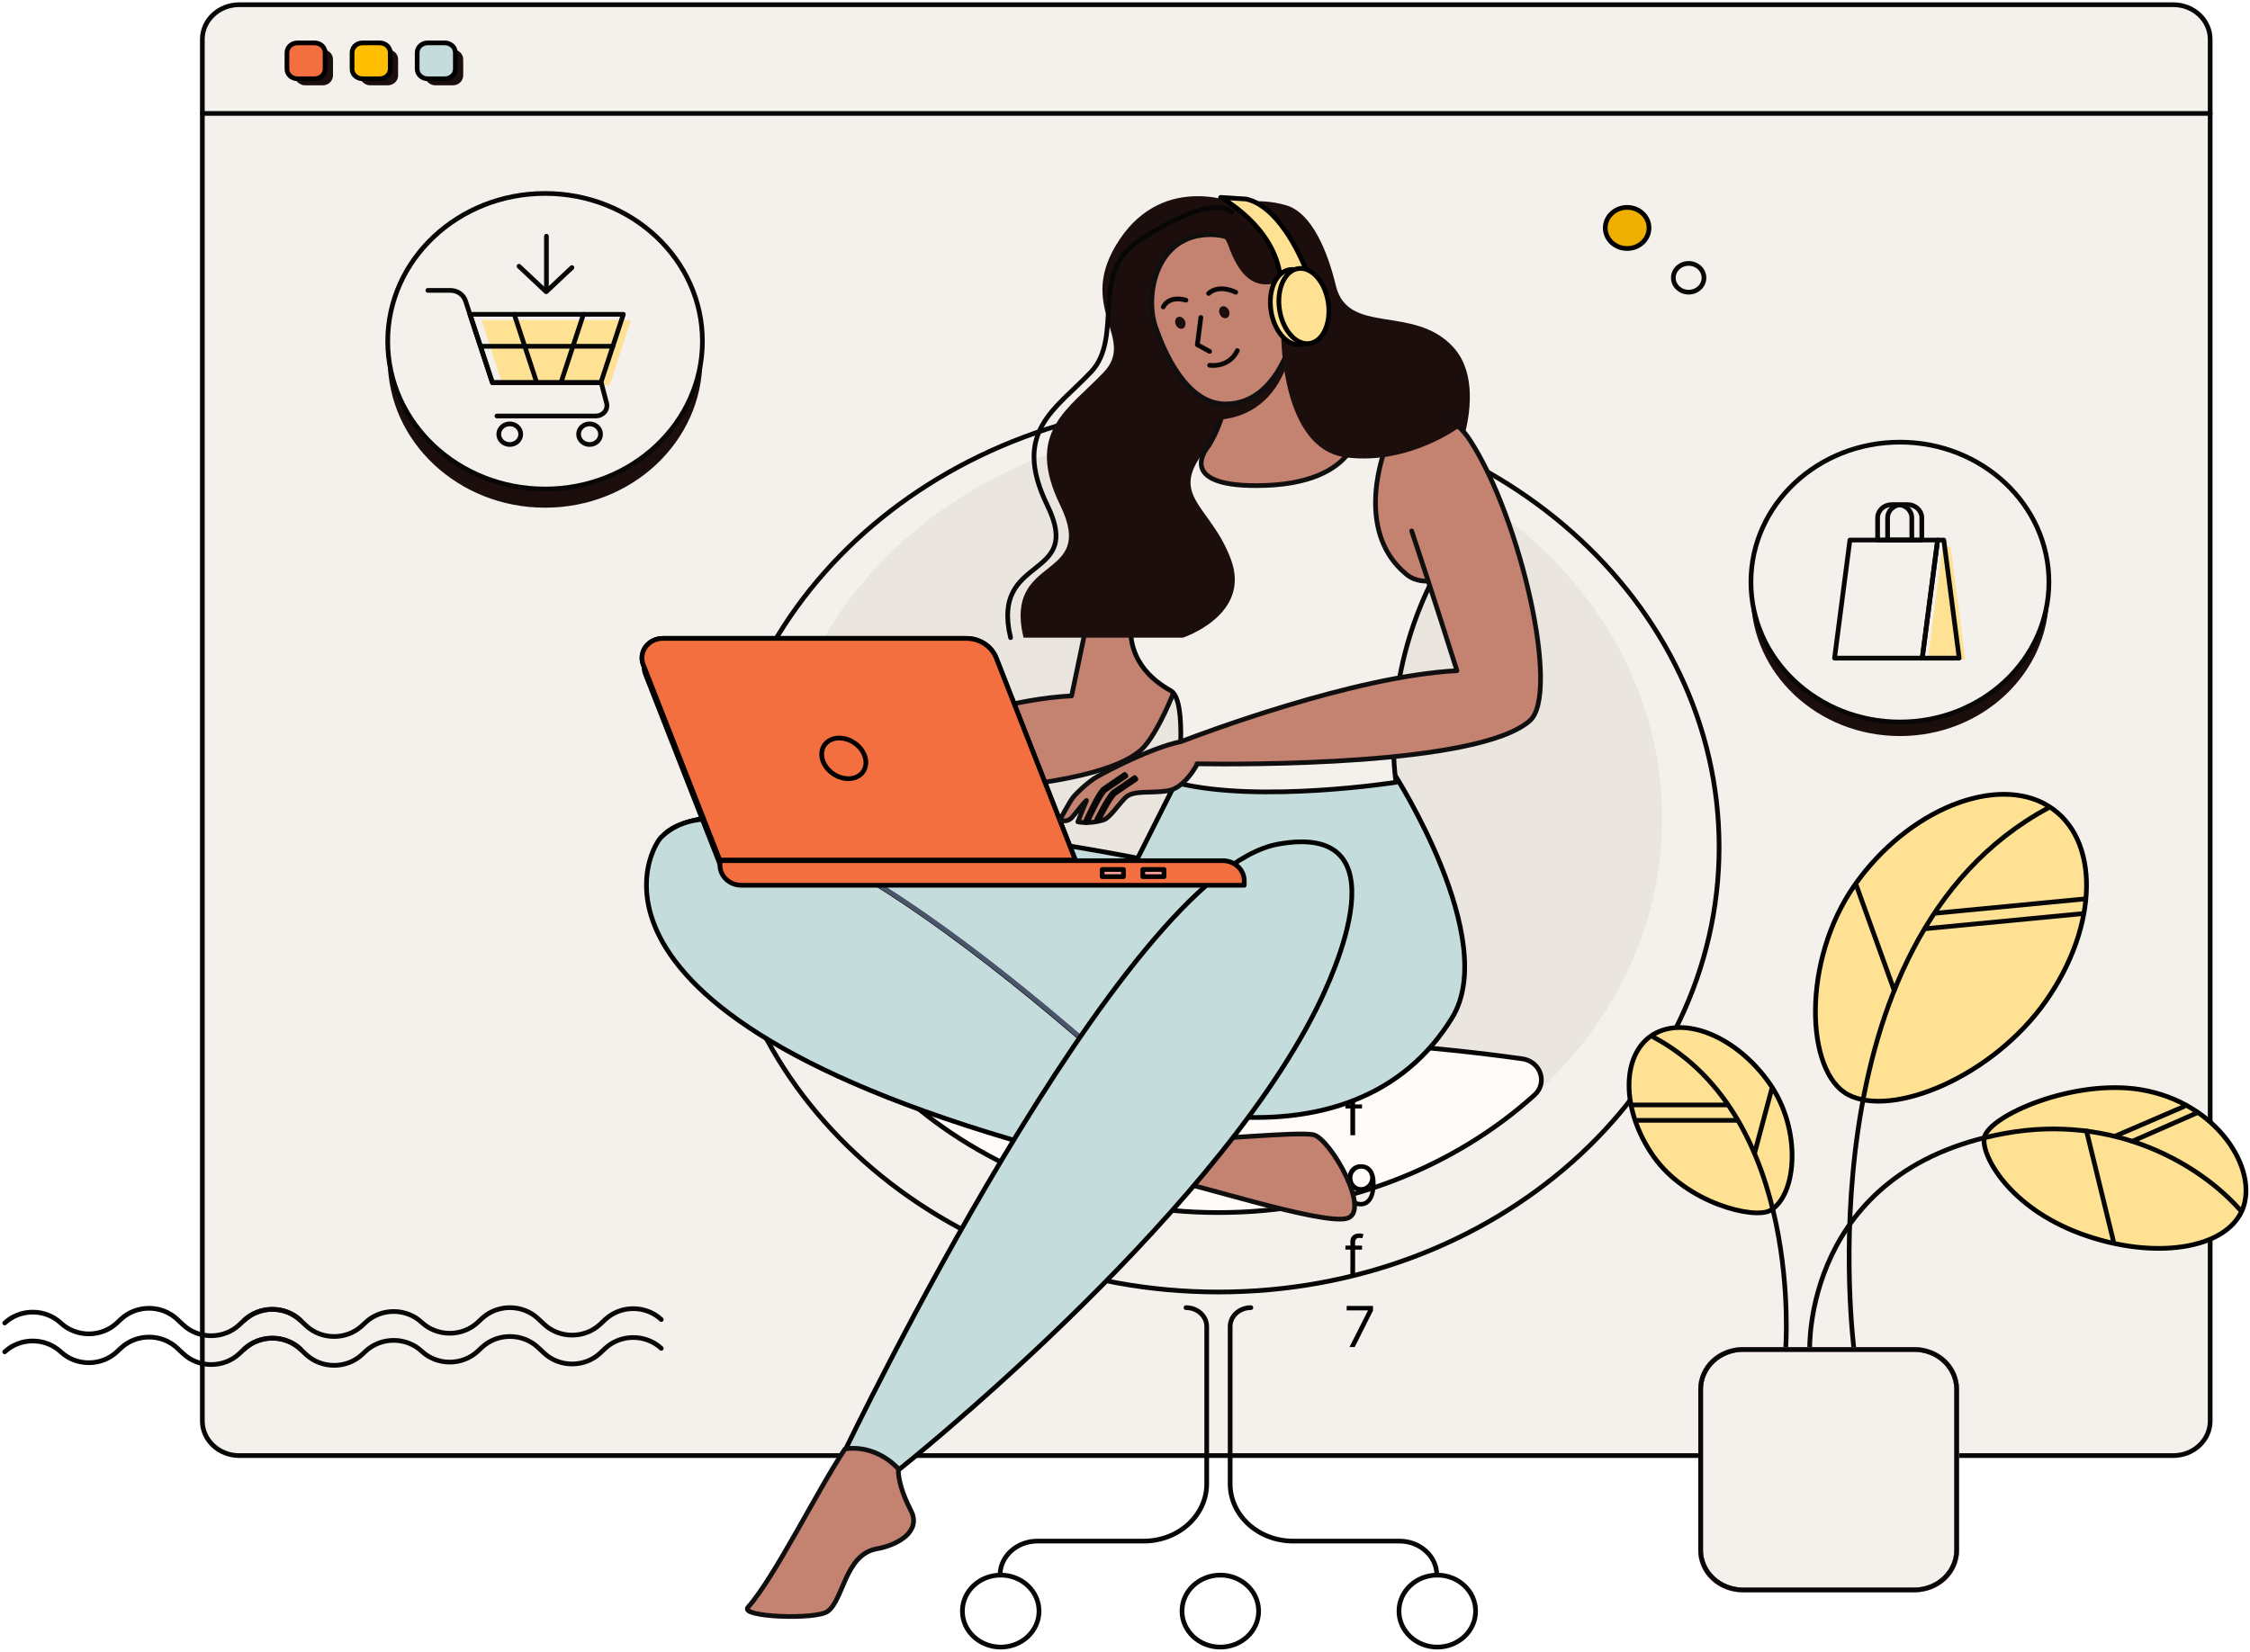
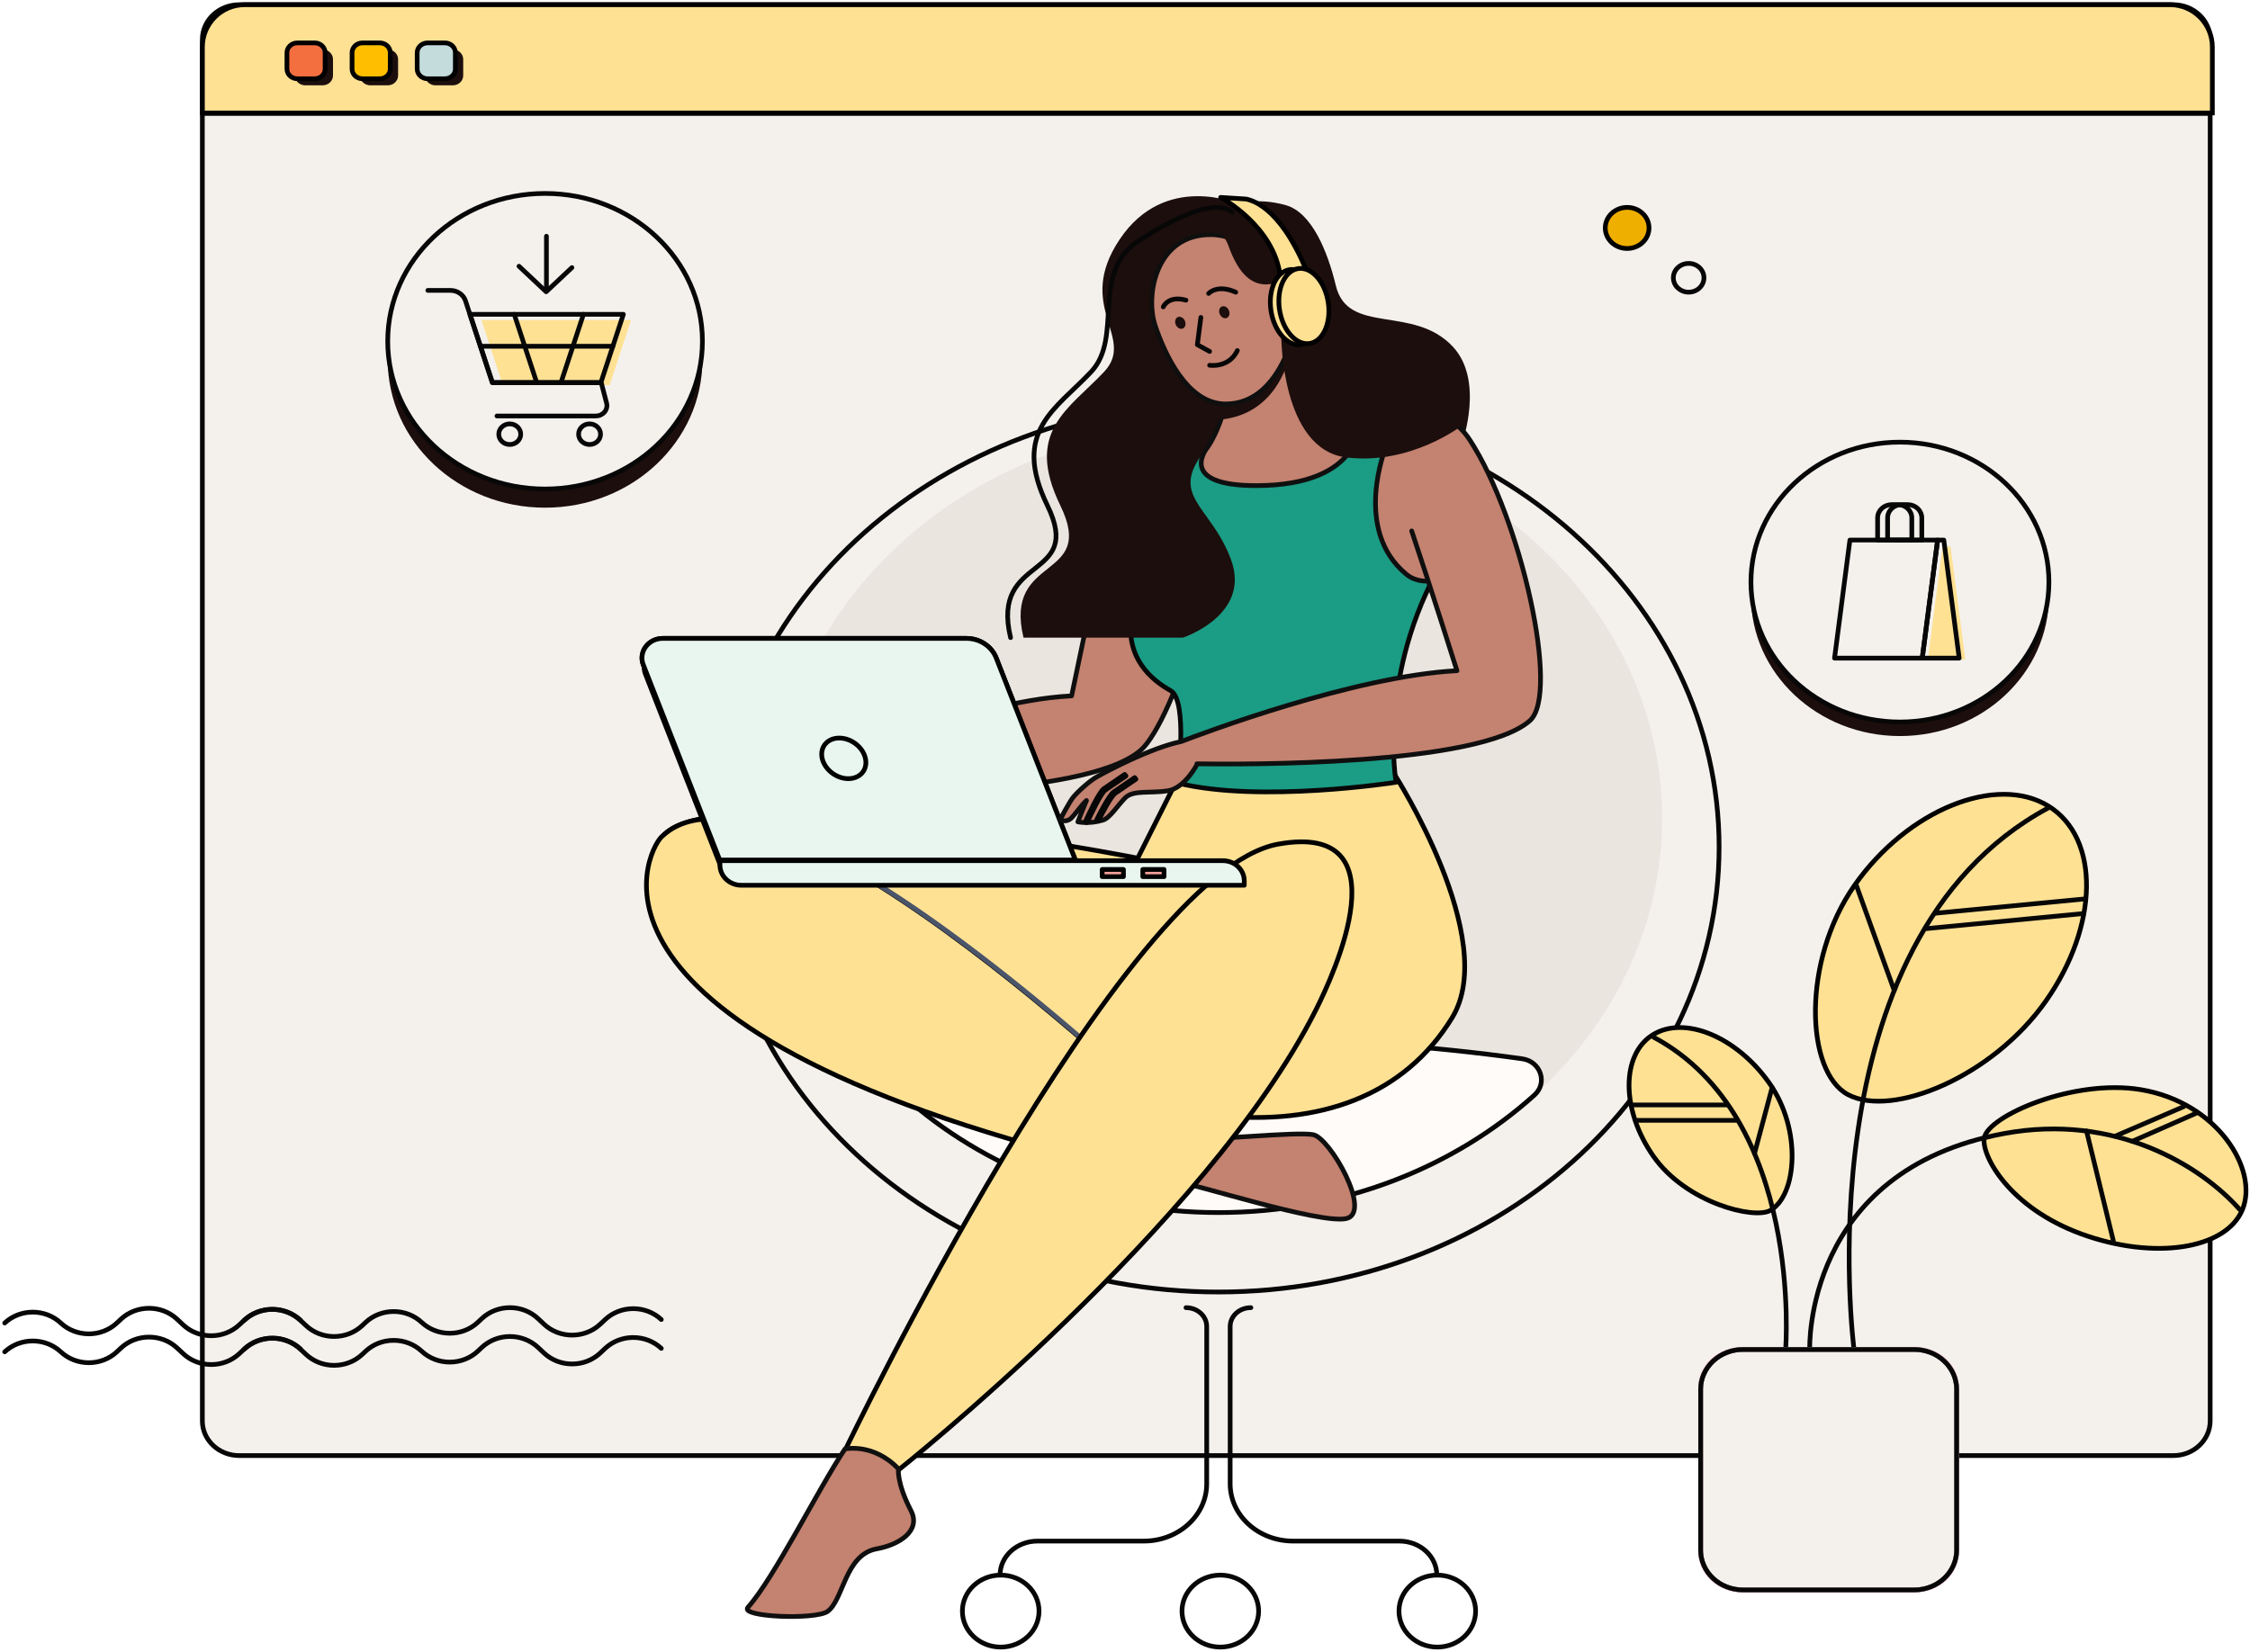
<svg xmlns="http://www.w3.org/2000/svg" width="478" height="351" viewBox="0 0 478 351" fill="none">
  <path d="M461.704 1H50.821C46.494 1 42.987 4.295 42.987 8.36V301.946C42.987 306.011 46.494 309.306 50.821 309.306H461.704C466.031 309.306 469.539 306.011 469.539 301.946V8.36C469.539 4.295 466.031 1 461.704 1Z" fill="#F4F1ED" stroke="#070707" stroke-linecap="round" stroke-linejoin="round" />
  <path d="M42.987 24.1H469.539" stroke="#070707" stroke-linecap="round" stroke-linejoin="round" />
+   <path d="M43 10C43 5.029 47.029 1 52 1H461C465.971 1 470 5.029 470 10V24H43V10Z" fill="#FFE194" stroke="black" />
  <path d="M96.193 10.514H92.512C91.29 10.514 90.298 11.445 90.298 12.594V16.052C90.298 17.2 91.29 18.132 92.512 18.132H96.193C97.416 18.132 98.407 17.2 98.407 16.052V12.594C98.407 11.445 97.416 10.514 96.193 10.514Z" fill="#1C0E0C" />
  <path d="M82.36 10.514H78.679C77.457 10.514 76.465 11.445 76.465 12.594V16.052C76.465 17.2 77.457 18.132 78.679 18.132H82.36C83.583 18.132 84.574 17.2 84.574 16.052V12.594C84.574 11.445 83.583 10.514 82.36 10.514Z" fill="#1C0E0C" />
  <path d="M68.529 10.514H64.848C63.626 10.514 62.634 11.445 62.634 12.594V16.052C62.634 17.2 63.626 18.132 64.848 18.132H68.529C69.752 18.132 70.743 17.2 70.743 16.052V12.594C70.743 11.445 69.752 10.514 68.529 10.514Z" fill="#1C0E0C" />
  <path d="M94.522 9.116H90.841C89.618 9.116 88.627 10.047 88.627 11.196V14.654C88.627 15.803 89.618 16.734 90.841 16.734H94.522C95.745 16.734 96.736 15.803 96.736 14.654V11.196C96.736 10.047 95.745 9.116 94.522 9.116Z" fill="#C5DCDD" stroke="black" stroke-linecap="round" stroke-linejoin="round" />
  <path d="M80.689 9.116H77.008C75.785 9.116 74.794 10.047 74.794 11.196V14.654C74.794 15.803 75.785 16.734 77.008 16.734H80.689C81.911 16.734 82.903 15.803 82.903 14.654V11.196C82.903 10.047 81.911 9.116 80.689 9.116Z" fill="#FFBF00" stroke="black" stroke-linecap="round" stroke-linejoin="round" />
  <path d="M66.856 9.116H63.175C61.952 9.116 60.961 10.047 60.961 11.196V14.654C60.961 15.803 61.952 16.734 63.175 16.734H66.856C68.078 16.734 69.07 15.803 69.07 14.654V11.196C69.07 10.047 68.078 9.116 66.856 9.116Z" fill="#F46F40" stroke="black" stroke-linecap="round" stroke-linejoin="round" />
  <path d="M1 281.13C2.582 279.651 4.724 278.82 6.956 278.82C9.189 278.82 11.33 279.651 12.912 281.13C14.495 282.611 16.637 283.442 18.87 283.442C21.102 283.442 23.245 282.611 24.827 281.13L25.701 280.313C27.283 278.834 29.424 278.003 31.657 278.003C33.889 278.003 36.031 278.834 37.613 280.313L38.913 281.529C40.495 283.009 42.637 283.839 44.869 283.839C47.102 283.839 49.243 283.009 50.825 281.529L51.898 280.526C53.48 279.045 55.622 278.214 57.855 278.214C60.088 278.214 62.23 279.045 63.812 280.526" stroke="#070707" stroke-linecap="round" stroke-linejoin="round" />
  <path d="M51.895 280.555C53.478 279.075 55.62 278.244 57.853 278.244C60.086 278.244 62.228 279.075 63.81 280.555L65.022 281.69C66.604 283.17 68.746 284.001 70.979 284.001C73.212 284.001 75.354 283.17 76.936 281.69L77.675 280.999C79.257 279.52 81.398 278.689 83.631 278.689C85.863 278.689 88.005 279.52 89.587 280.999C91.169 282.48 93.311 283.311 95.544 283.311C97.777 283.311 99.919 282.48 101.501 280.999L102.373 280.181C103.955 278.7 106.097 277.869 108.33 277.869C110.563 277.869 112.705 278.7 114.288 280.181L115.588 281.398C117.17 282.878 119.312 283.708 121.544 283.708C123.776 283.708 125.918 282.878 127.5 281.398L128.572 280.393C130.155 278.913 132.297 278.081 134.53 278.081C136.763 278.081 138.905 278.913 140.487 280.393" stroke="#070707" stroke-linecap="round" stroke-linejoin="round" />
  <path d="M1 287.261C2.582 285.782 4.724 284.951 6.956 284.951C9.189 284.951 11.33 285.782 12.912 287.261C14.495 288.742 16.637 289.573 18.87 289.573C21.102 289.573 23.245 288.742 24.827 287.261L25.711 286.436C27.293 284.957 29.435 284.126 31.667 284.126C33.9 284.126 36.041 284.957 37.623 286.436L38.924 287.652C40.506 289.132 42.647 289.962 44.88 289.962C47.112 289.962 49.254 289.132 50.836 287.652L51.908 286.649C53.49 285.168 55.633 284.337 57.865 284.337C60.098 284.337 62.24 285.168 63.823 286.649" stroke="#070707" stroke-linecap="round" stroke-linejoin="round" />
  <path d="M51.895 286.686C53.478 285.206 55.62 284.375 57.853 284.375C60.086 284.375 62.228 285.206 63.81 286.686L65.022 287.82C66.604 289.301 68.746 290.132 70.979 290.132C73.212 290.132 75.354 289.301 76.936 287.82L77.675 287.13C79.257 285.651 81.398 284.82 83.631 284.82C85.863 284.82 88.005 285.651 89.587 287.13C91.169 288.611 93.311 289.442 95.544 289.442C97.777 289.442 99.919 288.611 101.501 287.13L102.373 286.311C103.955 284.831 106.097 284 108.33 284C110.563 284 112.705 284.831 114.288 286.311L115.588 287.529C117.17 289.009 119.312 289.839 121.544 289.839C123.776 289.839 125.918 289.009 127.5 287.529L128.572 286.524C130.155 285.043 132.297 284.212 134.53 284.212C136.763 284.212 138.905 285.043 140.487 286.524" stroke="#070707" stroke-linecap="round" stroke-linejoin="round" />
  <path d="M358.746 62.085C360.543 62.085 361.999 60.717 361.999 59.03C361.999 57.342 360.543 55.974 358.746 55.974C356.95 55.974 355.494 57.342 355.494 59.03C355.494 60.717 356.95 62.085 358.746 62.085Z" stroke="#070707" stroke-linecap="round" stroke-linejoin="round" />
  <path d="M345.677 52.803C348.244 52.803 350.325 50.849 350.325 48.437C350.325 46.026 348.244 44.071 345.677 44.071C343.11 44.071 341.03 46.026 341.03 48.437C341.03 50.849 343.11 52.803 345.677 52.803Z" fill="#EFAF00" stroke="black" stroke-linecap="round" stroke-linejoin="round" />
  <path d="M403.629 156.408C421.109 156.408 435.28 143.096 435.28 126.674C435.28 110.252 421.109 96.939 403.629 96.939C386.148 96.939 371.978 110.252 371.978 126.674C371.978 143.096 386.148 156.408 403.629 156.408Z" fill="#1C0E0C" />
  <path d="M403.629 153.422C421.109 153.422 435.28 140.11 435.28 123.688C435.28 107.266 421.109 93.953 403.629 93.953C386.148 93.953 371.978 107.266 371.978 123.688C371.978 140.11 386.148 153.422 403.629 153.422Z" fill="#F4F1ED" stroke="#070707" stroke-linecap="round" stroke-linejoin="round" />
  <path d="M409.545 140.143H391.419L394.544 116.159H412.668L409.545 140.143Z" fill="#F4F1ED" />
  <path d="M417.523 140.143H409.555L412.681 116.159H414.397L417.523 140.143Z" fill="#FFE194" />
  <path d="M416.218 139.85H408.371L411.641 114.759H412.949L416.218 139.85Z" stroke="#070707" stroke-linecap="round" stroke-linejoin="round" />
  <path d="M411.641 114.759L408.371 139.85H389.737L393.004 114.759H411.641Z" stroke="#070707" stroke-linecap="round" stroke-linejoin="round" />
  <path d="M404 107.232H405.288C405.68 107.232 406.069 107.305 406.431 107.446C406.794 107.587 407.123 107.794 407.401 108.054C407.678 108.315 407.899 108.625 408.049 108.965C408.199 109.306 408.276 109.671 408.276 110.04V114.771H401.009V110.04C401.009 109.671 401.087 109.306 401.237 108.965C401.387 108.624 401.608 108.315 401.885 108.054C402.163 107.793 402.493 107.586 402.856 107.445C403.219 107.304 403.607 107.232 404 107.232Z" stroke="#070707" stroke-linecap="round" stroke-linejoin="round" />
  <path d="M401.877 107.232H403.164C403.557 107.232 403.945 107.305 404.308 107.446C404.671 107.587 405 107.794 405.278 108.054C405.555 108.315 405.775 108.625 405.925 108.965C406.076 109.306 406.153 109.671 406.153 110.04V114.771H398.886V110.04C398.886 109.295 399.201 108.581 399.761 108.054C400.322 107.528 401.082 107.232 401.875 107.232H401.877Z" stroke="#070707" stroke-linecap="round" stroke-linejoin="round" />
  <path d="M265.742 277.871C263.31 277.871 261.339 279.655 261.339 281.87V315.312C261.339 322.03 267.333 327.475 274.725 327.475H297.287C301.681 327.475 305.242 330.711 305.242 334.704" stroke="#070707" stroke-linecap="round" stroke-linejoin="round" />
  <path d="M251.957 277.871C254.387 277.871 256.358 279.655 256.358 281.87V315.312C256.358 322.03 250.366 327.475 242.972 327.475H220.41C216.018 327.475 212.455 330.711 212.455 334.704" stroke="#070707" stroke-linecap="round" stroke-linejoin="round" />
  <path d="M258.848 274.547C317.593 274.547 365.215 232.223 365.215 180.014C365.215 127.805 317.593 85.481 258.848 85.481C200.104 85.481 152.481 127.805 152.481 180.014C152.481 232.223 200.104 274.547 258.848 274.547Z" fill="#F4F1ED" stroke="#070707" stroke-linecap="round" stroke-linejoin="round" />
  <path d="M258.848 257.664C310.906 257.664 353.107 220.157 353.107 173.891C353.107 127.625 310.906 90.118 258.848 90.118C206.791 90.118 164.59 127.625 164.59 173.891C164.59 220.157 206.791 257.664 258.848 257.664Z" fill="#EAE5DF" />
  <path d="M323.366 224.985C327.313 225.538 328.854 230.106 325.975 232.702C308.879 248.11 285.119 257.664 258.857 257.664C232.63 257.664 208.905 248.146 191.819 232.783C188.936 230.191 190.473 225.621 194.417 225.064C214.234 222.256 236.138 220.702 259.169 220.702C281.981 220.7 303.693 222.226 323.366 224.985Z" fill="#FFFBF8" stroke="#070707" stroke-linecap="round" stroke-linejoin="round" />
  <path d="M212.594 350C217.09 350 220.735 346.576 220.735 342.352C220.735 338.128 217.09 334.704 212.594 334.704C208.098 334.704 204.453 338.128 204.453 342.352C204.453 346.576 208.098 350 212.594 350Z" stroke="#070707" stroke-linecap="round" stroke-linejoin="round" />
  <path d="M259.249 350C263.745 350 267.39 346.576 267.39 342.352C267.39 338.128 263.745 334.704 259.249 334.704C254.753 334.704 251.109 338.128 251.109 342.352C251.109 346.576 254.753 350 259.249 350Z" stroke="#070707" stroke-linecap="round" stroke-linejoin="round" />
  <path d="M305.345 350C309.841 350 313.486 346.576 313.486 342.352C313.486 338.128 309.841 334.704 305.345 334.704C300.849 334.704 297.205 338.128 297.205 342.352C297.205 346.576 300.849 350 305.345 350Z" stroke="#070707" stroke-linecap="round" stroke-linejoin="round" />
  <path d="M434.621 212.735C423.323 228.796 402.029 237.587 392.62 232.616C383.525 227.81 382.731 204.135 394.032 188.064C405.332 171.993 424.214 164.486 435.199 171.299C446.185 178.112 445.921 196.662 434.621 212.735Z" fill="#FFE194" stroke="black" stroke-linecap="round" stroke-linejoin="round" />
  <path d="M393.878 286.76C393.878 286.76 382.497 200.029 435.119 171.692" stroke="#070707" stroke-linecap="round" stroke-linejoin="round" />
  <path d="M442.572 191.046L411.06 194.068" stroke="#070707" stroke-linecap="round" stroke-linejoin="round" />
  <path d="M442.141 194.171L409.07 197.342" stroke="#070707" stroke-linecap="round" stroke-linejoin="round" />
  <path d="M394.407 188.239L402.415 210.47" stroke="#070707" stroke-linecap="round" stroke-linejoin="round" />
  <path d="M476.39 257.037C472.897 265.504 457.587 267.826 442.198 262.22C426.81 256.615 420.87 245.481 421.544 241.781C422.388 237.117 440.556 229.154 454.851 231.556C471.097 234.288 479.885 248.564 476.39 257.037Z" fill="#FFE194" stroke="black" stroke-linecap="round" stroke-linejoin="round" />
  <path d="M384.466 286.76C384.466 286.76 383.086 248.662 425.913 240.841C449.362 236.56 467.492 247.63 475.816 257.017" stroke="#070707" stroke-linecap="round" stroke-linejoin="round" />
  <path d="M449.321 241.438L463.944 235.143" stroke="#070707" stroke-linecap="round" stroke-linejoin="round" />
  <path d="M452.971 242.531L466.588 236.544" stroke="#070707" stroke-linecap="round" stroke-linejoin="round" />
  <path d="M443.27 240.334L448.969 263.666" stroke="#070707" stroke-linecap="round" stroke-linejoin="round" />
  <path d="M375.885 230.156C382.835 240.01 381.746 253.968 376.096 257.211C372.668 259.18 358.257 255.625 351.308 245.767C344.36 235.908 344.383 224.086 351.114 219.897C357.845 215.707 368.936 220.301 375.885 230.156Z" fill="#FFE194" stroke="black" stroke-linecap="round" stroke-linejoin="round" />
  <path d="M379.346 286.76C379.346 286.76 383.251 237.488 351.317 220.408" stroke="#070707" stroke-linecap="round" stroke-linejoin="round" />
  <path d="M346.872 234.794H367.02" stroke="#070707" stroke-linecap="round" stroke-linejoin="round" />
  <path d="M347.887 238.067H369.01" stroke="#070707" stroke-linecap="round" stroke-linejoin="round" />
  <path d="M376.364 231.514L372.742 245.086" stroke="#070707" stroke-linecap="round" stroke-linejoin="round" />
  <path d="M415.676 295.173V329.436C415.677 330.541 415.446 331.636 414.996 332.657C414.547 333.679 413.887 334.607 413.055 335.388C412.223 336.17 411.235 336.789 410.148 337.212C409.06 337.634 407.895 337.851 406.719 337.849H370.249C369.073 337.85 367.908 337.633 366.82 337.211C365.733 336.789 364.745 336.169 363.913 335.388C363.082 334.606 362.422 333.678 361.972 332.657C361.522 331.636 361.291 330.541 361.292 329.436V295.173C361.293 292.942 362.238 290.802 363.917 289.225C365.597 287.647 367.874 286.761 370.249 286.76H406.719C409.094 286.76 411.371 287.647 413.051 289.224C414.731 290.802 415.675 292.941 415.676 295.173Z" fill="#F4F1ED" stroke="#070707" stroke-linecap="round" stroke-linejoin="round" />
  <path d="M406.999 286.76H369.966C365.175 286.76 361.292 290.408 361.292 294.909V329.7C361.292 334.201 365.175 337.849 369.966 337.849H406.999C411.79 337.849 415.674 334.201 415.674 329.7V294.909C415.674 290.408 411.79 286.76 406.999 286.76Z" stroke="#FFC3D5" stroke-miterlimit="10" />
  <path d="M415.676 295.173V329.436C415.677 330.541 415.446 331.636 414.996 332.657C414.547 333.679 413.887 334.607 413.055 335.388C412.223 336.17 411.235 336.789 410.148 337.212C409.06 337.634 407.895 337.851 406.719 337.849H370.249C369.073 337.85 367.908 337.633 366.82 337.211C365.733 336.789 364.745 336.169 363.913 335.388C363.082 334.606 362.422 333.678 361.972 332.657C361.522 331.636 361.291 330.541 361.292 329.436V295.173C361.293 292.942 362.238 290.802 363.917 289.225C365.597 287.647 367.874 286.761 370.249 286.76H406.719C409.094 286.76 411.371 287.647 413.051 289.224C414.731 290.802 415.675 292.941 415.676 295.173Z" stroke="#070707" stroke-linecap="round" stroke-linejoin="round" />
-   <path d="M289.353 204.69V205.542H285.825V204.69H289.353ZM286.882 211.235V203.787C286.882 203.412 286.97 203.099 287.146 202.849C287.322 202.599 287.551 202.412 287.832 202.287C288.113 202.162 288.41 202.099 288.723 202.099C288.97 202.099 289.172 202.119 289.328 202.159C289.484 202.199 289.601 202.235 289.677 202.27L289.388 203.139C289.336 203.122 289.265 203.101 289.174 203.075C289.086 203.049 288.97 203.037 288.825 203.037C288.493 203.037 288.253 203.12 288.105 203.288C287.96 203.456 287.888 203.701 287.888 204.025V211.235H286.882ZM288.365 226.389C287.95 226.389 287.574 226.311 287.236 226.155C286.897 225.995 286.629 225.767 286.43 225.468C286.231 225.167 286.132 224.804 286.132 224.378C286.132 224.003 286.206 223.699 286.353 223.466C286.501 223.23 286.699 223.045 286.946 222.912C287.193 222.778 287.466 222.679 287.764 222.613C288.065 222.545 288.368 222.491 288.672 222.451C289.069 222.4 289.392 222.362 289.639 222.336C289.889 222.308 290.071 222.261 290.184 222.196C290.301 222.13 290.359 222.017 290.359 221.855V221.821C290.359 221.4 290.244 221.074 290.014 220.841C289.787 220.608 289.441 220.491 288.978 220.491C288.498 220.491 288.122 220.596 287.849 220.807C287.576 221.017 287.385 221.241 287.274 221.48L286.319 221.139C286.49 220.741 286.717 220.432 287.001 220.21C287.288 219.985 287.601 219.829 287.939 219.741C288.28 219.65 288.615 219.605 288.944 219.605C289.155 219.605 289.396 219.63 289.669 219.682C289.944 219.73 290.21 219.831 290.466 219.984C290.724 220.137 290.939 220.369 291.109 220.679C291.28 220.988 291.365 221.403 291.365 221.923V226.235H290.359V225.349H290.308C290.24 225.491 290.126 225.643 289.967 225.805C289.808 225.967 289.596 226.105 289.332 226.218C289.068 226.332 288.745 226.389 288.365 226.389ZM288.518 225.485C288.916 225.485 289.251 225.407 289.524 225.251C289.799 225.095 290.007 224.893 290.146 224.646C290.288 224.399 290.359 224.139 290.359 223.866V222.946C290.316 222.997 290.223 223.044 290.078 223.086C289.936 223.126 289.771 223.162 289.584 223.193C289.399 223.221 289.218 223.247 289.042 223.27C288.869 223.289 288.728 223.307 288.62 223.321C288.359 223.355 288.115 223.41 287.888 223.487C287.663 223.561 287.481 223.673 287.342 223.824C287.206 223.971 287.138 224.173 287.138 224.429C287.138 224.778 287.267 225.042 287.525 225.221C287.787 225.397 288.118 225.485 288.518 225.485ZM289.353 234.69V235.542H285.825V234.69H289.353ZM286.882 241.235V233.787C286.882 233.412 286.97 233.099 287.146 232.849C287.322 232.599 287.551 232.412 287.832 232.287C288.113 232.162 288.41 232.099 288.723 232.099C288.97 232.099 289.172 232.119 289.328 232.159C289.484 232.199 289.601 232.235 289.677 232.27L289.388 233.139C289.336 233.122 289.265 233.101 289.174 233.075C289.086 233.049 288.97 233.037 288.825 233.037C288.493 233.037 288.253 233.12 288.105 233.288C287.96 233.456 287.888 233.701 287.888 234.025V241.235H286.882ZM289.2 247.389C289.558 247.392 289.916 247.46 290.274 247.593C290.632 247.727 290.959 247.949 291.254 248.258C291.549 248.565 291.787 248.984 291.966 249.515C292.145 250.047 292.234 250.713 292.234 251.514C292.234 252.289 292.16 252.978 292.013 253.581C291.868 254.18 291.657 254.686 291.382 255.098C291.109 255.51 290.777 255.822 290.385 256.035C289.995 256.248 289.555 256.355 289.064 256.355C288.575 256.355 288.139 256.258 287.755 256.065C287.375 255.869 287.062 255.598 286.818 255.251C286.576 254.902 286.422 254.497 286.353 254.037H287.393C287.487 254.437 287.673 254.768 287.951 255.03C288.233 255.288 288.603 255.417 289.064 255.417C289.737 255.417 290.268 255.123 290.657 254.535C291.049 253.947 291.245 253.116 291.245 252.042H291.177C291.018 252.281 290.829 252.487 290.611 252.66C290.392 252.834 290.149 252.967 289.882 253.061C289.615 253.155 289.331 253.201 289.03 253.201C288.53 253.201 288.071 253.078 287.653 252.831C287.238 252.581 286.906 252.238 286.656 251.804C286.409 251.366 286.285 250.866 286.285 250.304C286.285 249.77 286.405 249.281 286.643 248.838C286.885 248.392 287.223 248.037 287.657 247.772C288.095 247.508 288.609 247.38 289.2 247.389ZM289.2 248.326C288.842 248.326 288.52 248.416 288.233 248.595C287.949 248.771 287.723 249.01 287.555 249.311C287.39 249.609 287.308 249.94 287.308 250.304C287.308 250.667 287.388 250.998 287.547 251.297C287.709 251.592 287.929 251.828 288.207 252.004C288.488 252.177 288.808 252.264 289.166 252.264C289.436 252.264 289.687 252.211 289.92 252.106C290.153 251.998 290.356 251.852 290.53 251.667C290.706 251.48 290.843 251.268 290.943 251.032C291.042 250.794 291.092 250.545 291.092 250.287C291.092 249.946 291.01 249.626 290.845 249.328C290.683 249.03 290.459 248.788 290.172 248.603C289.888 248.419 289.564 248.326 289.2 248.326ZM289.353 264.69V265.542H285.825V264.69H289.353ZM286.882 271.235V263.787C286.882 263.412 286.97 263.099 287.146 262.849C287.322 262.599 287.551 262.412 287.832 262.287C288.113 262.162 288.41 262.099 288.723 262.099C288.97 262.099 289.172 262.119 289.328 262.159C289.484 262.199 289.601 262.235 289.677 262.27L289.388 263.139C289.336 263.122 289.265 263.101 289.174 263.075C289.086 263.049 288.97 263.037 288.825 263.037C288.493 263.037 288.253 263.12 288.105 263.288C287.96 263.456 287.888 263.701 287.888 264.025V271.235H286.882ZM286.694 286.235L290.598 278.514V278.446H286.098V277.508H291.689V278.497L287.802 286.235H286.694Z" fill="black" />
  <path d="M115.797 107.881C134.259 107.881 149.225 93.82 149.225 76.476C149.225 59.133 134.259 45.072 115.797 45.072C97.335 45.072 82.369 59.133 82.369 76.476C82.369 93.82 97.335 107.881 115.797 107.881Z" fill="#1C0E0C" />
  <path d="M115.797 103.915C134.259 103.915 149.225 89.855 149.225 72.511C149.225 55.167 134.259 41.107 115.797 41.107C97.335 41.107 82.369 55.167 82.369 72.511C82.369 89.855 97.335 103.915 115.797 103.915Z" fill="#F4F1ED" stroke="#070707" stroke-linecap="round" stroke-linejoin="round" />
  <path d="M106.816 81.828H129.52L134.066 68.014H102.289L106.816 81.828Z" fill="#FFE194" />
  <path d="M90.889 61.708H95.689C96.405 61.708 97.102 61.924 97.678 62.323C98.254 62.722 98.679 63.285 98.891 63.927L104.61 81.305H127.726L128.868 85.653C128.953 85.979 128.959 86.319 128.884 86.647C128.809 86.975 128.655 87.283 128.435 87.547C128.214 87.812 127.933 88.025 127.611 88.172C127.29 88.319 126.937 88.395 126.58 88.395H105.573" stroke="#070707" stroke-linecap="round" stroke-linejoin="round" />
  <path d="M104.591 81.305H127.654L132.431 66.794H99.834L104.591 81.305Z" stroke="#070707" stroke-linecap="round" stroke-linejoin="round" />
  <path d="M119.176 81.305L123.952 66.794" stroke="#070707" stroke-linecap="round" stroke-linejoin="round" />
  <path d="M114.026 81.305L109.25 66.794" stroke="#070707" stroke-linecap="round" stroke-linejoin="round" />
  <path d="M102.067 73.578H130.2" stroke="#070707" stroke-linecap="round" stroke-linejoin="round" />
  <path d="M108.293 94.455C109.582 94.455 110.626 93.474 110.626 92.264C110.626 91.054 109.582 90.073 108.293 90.073C107.005 90.073 105.961 91.054 105.961 92.264C105.961 93.474 107.005 94.455 108.293 94.455Z" stroke="#070707" stroke-linecap="round" stroke-linejoin="round" />
  <path d="M125.252 94.455C126.54 94.455 127.585 93.474 127.585 92.264C127.585 91.054 126.54 90.073 125.252 90.073C123.964 90.073 122.92 91.054 122.92 92.264C122.92 93.474 123.964 94.455 125.252 94.455Z" stroke="#070707" stroke-linecap="round" stroke-linejoin="round" />
  <path d="M116.086 50.2V61.417" stroke="#070707" stroke-linecap="round" stroke-linejoin="round" />
  <path d="M110.258 56.577L116.031 62L121.5 56.862" stroke="#070707" stroke-linecap="round" stroke-linejoin="round" />
-   <path d="M296.251 164.558C296.251 164.558 318.737 199.539 308.492 216.266C298.247 232.993 280.197 239.207 258.851 237.05C204.772 231.587 138.195 192.48 139.873 179.863C142.137 162.839 241.704 182.352 241.704 182.352L250.568 164.728L296.251 164.558Z" fill="#C5DCDD" stroke="black" stroke-linecap="round" stroke-linejoin="round" />
-   <path d="M140.508 177.859C137.502 180.765 115.552 221.195 248.05 250.611L253.025 242.021C253.025 242.021 164.25 154.888 140.508 177.859Z" fill="#C5DCDD" stroke="black" stroke-linecap="round" stroke-linejoin="round" />
+   <path d="M296.251 164.558C296.251 164.558 318.737 199.539 308.492 216.266C298.247 232.993 280.197 239.207 258.851 237.05C204.772 231.587 138.195 192.48 139.873 179.863C142.137 162.839 241.704 182.352 241.704 182.352L250.568 164.728L296.251 164.558Z" fill="#FFE194" stroke="black" stroke-linecap="round" stroke-linejoin="round" />
+   <path d="M140.508 177.859C137.502 180.765 115.552 221.195 248.05 250.611L253.025 242.021C253.025 242.021 164.25 154.888 140.508 177.859Z" fill="#FFE194" stroke="black" stroke-linecap="round" stroke-linejoin="round" />
  <path d="M253.207 242.021C253.207 242.021 208.757 198.399 174.352 181.019" stroke="#4B556A" stroke-miterlimit="10" />
  <path d="M248.05 250.611C254.171 251.638 280.174 260.083 285.93 258.956C291.685 257.83 282.553 241.785 278.965 241.111C275.377 240.437 257.647 242.314 253.032 242.021C248.416 241.728 248.05 250.611 248.05 250.611Z" fill="#C48270" stroke="#0F0F0F" stroke-linecap="round" stroke-linejoin="round" />
-   <path d="M279.524 214.658C256.451 260.36 190.728 312.487 190.728 312.487C190.728 312.487 185.762 308.448 179.527 308.198C179.527 308.198 238.337 185.33 271.55 179.369C298.404 174.541 283.401 206.972 279.524 214.658Z" fill="#C5DCDD" stroke="black" stroke-linecap="round" stroke-linejoin="round" />
+   <path d="M279.524 214.658C256.451 260.36 190.728 312.487 190.728 312.487C190.728 312.487 185.762 308.448 179.527 308.198C179.527 308.198 238.337 185.33 271.55 179.369C298.404 174.541 283.401 206.972 279.524 214.658Z" fill="#FFE194" stroke="black" stroke-linecap="round" stroke-linejoin="round" />
  <path d="M179.508 307.906C173.647 316.688 164.58 335.153 158.891 341.555C157.042 343.635 173.366 344.254 175.844 342.402C179.248 339.858 179.508 330.338 186.268 329.117C190.998 328.266 195.739 325.3 193.533 321.017C190.426 314.989 190.878 312.136 190.878 312.136C185.53 306.53 179.508 307.906 179.508 307.906Z" fill="#C48270" stroke="#0F0F0F" stroke-linecap="round" stroke-linejoin="round" />
  <path d="M252.324 98.73C263.116 115.29 248.914 153.654 242.379 159.385C230.277 170.011 177.522 168.506 177.522 168.506L175.38 163.945C175.38 163.945 204.453 149.052 227.656 147.87C227.656 147.87 233.846 117.977 235.9 109.403C238.487 98.599 244.876 87.299 252.324 98.73Z" fill="#C48270" stroke="#0F0F0F" stroke-linecap="round" stroke-linejoin="round" />
  <path d="M181.327 164.342C180.164 161.605 170.204 163.318 166.247 165.046C162.88 166.515 158.809 170.459 158.144 171.293C157.479 172.128 156 176.344 156 176.344C156 176.344 157.433 177.767 159.364 175.285C161.295 172.802 166.304 169.959 167.547 170.582C170.342 171.983 163.571 172.535 162.83 173.542C162.089 174.549 162.441 175.148 162.441 175.148C162.441 175.148 168.805 174.876 169.829 174.751C170.852 174.627 174.909 172.901 176.893 171.339C178.877 169.777 182.053 166.047 181.327 164.342Z" fill="#E38E32" />
-   <path d="M295.238 88.71C298.505 89.621 308.746 93.202 308.746 93.202C308.746 93.202 307.878 116.452 304.974 121.953C292.808 144.997 296.595 166.229 296.595 166.229C296.595 166.229 267.785 170.734 250.161 166.39C250.161 166.39 252.466 148.858 248.701 146.76C244.935 144.662 238.768 139.949 240.469 130.459C242.17 120.969 241.782 96.083 243.846 94.475C245.91 92.867 255.032 88.683 257.388 88.691C259.743 88.699 295.238 88.71 295.238 88.71Z" fill="#F4F1ED" stroke="#070707" stroke-linecap="round" stroke-linejoin="round" />
+   <path d="M295.238 88.71C298.505 89.621 308.746 93.202 308.746 93.202C308.746 93.202 307.878 116.452 304.974 121.953C292.808 144.997 296.595 166.229 296.595 166.229C296.595 166.229 267.785 170.734 250.161 166.39C250.161 166.39 252.466 148.858 248.701 146.76C244.935 144.662 238.768 139.949 240.469 130.459C242.17 120.969 241.782 96.083 243.846 94.475C245.91 92.867 255.032 88.683 257.388 88.691C259.743 88.699 295.238 88.71 295.238 88.71Z" fill="#1B9C85" stroke="#070707" stroke-linecap="round" stroke-linejoin="round" />
  <path d="M205.31 135.658H140.799C140.088 135.658 139.388 135.819 138.757 136.128C138.127 136.437 137.586 136.885 137.179 137.433C136.772 137.981 136.513 138.613 136.422 139.275C136.331 139.938 136.412 140.611 136.658 141.238L152.91 182.756H228.453L211.636 139.808C211.159 138.592 210.297 137.543 209.166 136.801C208.035 136.059 206.69 135.66 205.31 135.658Z" fill="#F9A09B" stroke="black" stroke-linecap="round" stroke-linejoin="round" />
  <path d="M204.042 137.764H141.145C140.452 137.764 139.769 137.921 139.155 138.223C138.54 138.524 138.012 138.96 137.615 139.495C137.219 140.029 136.965 140.645 136.877 141.291C136.788 141.937 136.866 142.593 137.106 143.205L152.961 183.69H226.621L210.222 141.811C209.756 140.623 208.914 139.598 207.809 138.875C206.704 138.151 205.389 137.763 204.042 137.764Z" fill="#F9A09B" stroke="black" stroke-linecap="round" stroke-linejoin="round" />
-   <path d="M152.95 182.891H259.779C260.988 182.891 262.148 183.342 263.003 184.145C263.858 184.949 264.338 186.038 264.338 187.174V188.118H157.509C156.3 188.118 155.14 187.667 154.285 186.863C153.43 186.06 152.95 184.971 152.95 183.835V182.891Z" fill="#F46F40" stroke="black" stroke-linecap="round" stroke-linejoin="round" />
-   <path d="M205.31 135.658H140.799C140.088 135.658 139.388 135.819 138.757 136.128C138.127 136.437 137.586 136.885 137.179 137.433C136.772 137.981 136.513 138.613 136.422 139.275C136.331 139.938 136.412 140.611 136.658 141.238L152.91 182.756H228.453L211.636 139.808C211.159 138.592 210.297 137.543 209.166 136.801C208.035 136.059 206.69 135.66 205.31 135.658Z" fill="#F46F40" stroke="black" stroke-linecap="round" stroke-linejoin="round" />
-   <path d="M183.05 164.354C184.579 162.759 184.121 160.03 182.027 158.259C179.933 156.488 176.997 156.346 175.468 157.941C173.939 159.536 174.397 162.265 176.491 164.036C178.584 165.807 181.521 165.949 183.05 164.354Z" fill="#F46F40" stroke="black" stroke-linecap="round" stroke-linejoin="round" />
+   <path d="M152.95 182.891H259.779C260.988 182.891 262.148 183.342 263.003 184.145C263.858 184.949 264.338 186.038 264.338 187.174V188.118H157.509C156.3 188.118 155.14 187.667 154.285 186.863C153.43 186.06 152.95 184.971 152.95 183.835V182.891Z" fill="#E8F6EF" stroke="black" stroke-linecap="round" stroke-linejoin="round" />
+   <path d="M205.31 135.658H140.799C140.088 135.658 139.388 135.819 138.757 136.128C138.127 136.437 137.586 136.885 137.179 137.433C136.772 137.981 136.513 138.613 136.422 139.275C136.331 139.938 136.412 140.611 136.658 141.238L152.91 182.756H228.453L211.636 139.808C211.159 138.592 210.297 137.543 209.166 136.801C208.035 136.059 206.69 135.66 205.31 135.658Z" fill="#E8F6EF" stroke="black" stroke-linecap="round" stroke-linejoin="round" />
+   <path d="M183.05 164.354C184.579 162.759 184.121 160.03 182.027 158.259C179.933 156.488 176.997 156.346 175.468 157.941C173.939 159.536 174.397 162.265 176.491 164.036C178.584 165.807 181.521 165.949 183.05 164.354Z" fill="#E8F6EF" stroke="black" stroke-linecap="round" stroke-linejoin="round" />
  <path d="M238.669 184.759H234.154V186.282H238.669V184.759Z" fill="#F9A09B" stroke="black" stroke-linecap="round" stroke-linejoin="round" />
  <path d="M247.295 184.759H242.78V186.282H247.295V184.759Z" fill="#F9A09B" stroke="black" stroke-linecap="round" stroke-linejoin="round" />
  <path d="M263.082 43.325C263.082 43.325 247.525 36.469 237.884 50.842C228.219 65.25 241.472 71.662 234.549 79.019C227.058 86.981 217.575 91.645 225.262 107.424C233.097 123.515 213.118 117.583 217.438 135.495H251.313C251.313 135.495 265.887 130.703 261.514 118.895C257.141 107.087 247.77 105.454 256.552 95.036C263.148 87.213 293.577 88.808 296.31 89.484C299.043 90.16 310.689 93.904 310.689 93.904C310.689 93.904 315.32 80.886 308.697 73.716C300.316 64.647 286.339 71.337 283.792 60.691C282.069 53.513 278.726 45.178 273.171 43.601C267.202 41.908 263.082 43.325 263.082 43.325Z" fill="#1C0E0C" />
  <path d="M261.698 45.126C261.698 45.126 258.426 40.353 241.816 51.233C231.55 57.959 238.726 71.656 231.803 79.013C224.312 86.975 214.831 91.639 222.516 107.419C230.351 123.509 210.372 117.577 214.692 135.489" stroke="#070707" stroke-linecap="round" stroke-linejoin="round" />
  <path d="M274.948 68.335C274.948 68.335 274.429 79.175 278.64 84.737C281.504 88.514 278.931 88.197 288.918 89.276C288.918 89.276 289.961 103.193 266.837 103.193C249.678 103.193 256.548 95.036 256.548 95.036C256.548 95.036 263.711 85.286 260.623 68.335H274.948Z" fill="#C48270" stroke="#0F0F0F" stroke-linecap="round" stroke-linejoin="round" />
  <path d="M275.174 67.492C275.174 67.492 275.617 89.276 257.075 89.276C256.7 89.274 256.33 89.194 255.993 89.04C256.968 88.401 263.055 83.698 260.051 67.211H275.174C275.174 67.211 275.174 67.306 275.174 67.484V67.492Z" fill="#1C0E0C" />
  <path d="M275.681 67.135C275.681 67.135 273.025 85.758 260.436 85.847C252.156 85.905 247.373 74.997 245.433 69.279C243.219 62.749 245.566 49.698 257.377 49.863C267.635 50.008 272.996 63.148 272.996 63.148L275.681 67.135Z" fill="#C48270" stroke="#0F0F0F" stroke-linecap="round" stroke-linejoin="round" />
  <path d="M273.26 66.192C273.26 66.192 272.757 64.579 273.222 63.124C273.517 62.202 274.203 61.34 275.651 60.998" stroke="#070707" stroke-linecap="round" stroke-linejoin="round" />
  <path d="M275.651 64.183L273.222 63.124" stroke="#070707" stroke-linecap="round" stroke-linejoin="round" />
  <path d="M294.457 94.895C294.457 94.895 287.2 112.566 298.807 122.06C302.549 125.119 308.072 122.323 308.072 122.323" fill="#C48270" />
  <path d="M294.457 94.895C294.457 94.895 287.2 112.566 298.807 122.06C302.549 125.119 308.072 122.323 308.072 122.323" stroke="#0F0F0F" stroke-linecap="round" stroke-linejoin="round" />
  <path d="M299.902 112.82C304.039 125.125 309.524 142.521 309.524 142.521C287.764 143.631 254.956 156.03 250.961 157.566C244.329 158.954 234.939 163.999 233.135 165.012C231.446 165.914 228.791 168.414 227.989 169.418C227.145 170.465 225.18 174.234 225.18 174.234C225.598 174.428 226.074 174.485 226.531 174.395C226.988 174.305 227.399 174.074 227.7 173.738C228.474 172.945 229.775 171.034 230.817 170.104C229.872 172.334 228.987 174.638 228.987 174.638C228.987 174.638 231.332 175.178 234.338 174.266C235.777 173.829 237.369 171.236 239.053 169.529C240.737 167.821 244.412 168.629 248.091 168.044C251.769 167.459 254.323 162.391 254.323 162.391L254.273 162.307C263.823 162.456 314.052 162.763 324.993 153.158C331.536 147.422 323.056 110.064 312.264 93.505C307.517 86.224 300.445 87.202 297.129 91.837C296.021 93.382 294.697 94.284 294.642 96.471" fill="#C48270" />
  <path d="M299.902 112.82C304.039 125.125 309.524 142.521 309.524 142.521C287.764 143.631 254.956 156.03 250.961 157.566C244.329 158.954 234.939 163.999 233.135 165.012C231.446 165.914 228.791 168.414 227.989 169.418C227.145 170.465 225.18 174.234 225.18 174.234C225.598 174.428 226.074 174.485 226.531 174.395C226.988 174.305 227.399 174.074 227.7 173.738C228.474 172.945 229.775 171.034 230.817 170.104C229.872 172.334 228.987 174.638 228.987 174.638C228.987 174.638 231.332 175.178 234.338 174.266C235.777 173.829 237.369 171.236 239.053 169.529C240.737 167.821 244.412 168.629 248.091 168.044C251.769 167.459 254.323 162.391 254.323 162.391L254.273 162.307C263.823 162.456 314.052 162.763 324.993 153.158C331.536 147.422 323.056 110.064 312.264 93.505C307.517 86.224 300.445 87.202 297.129 91.837C296.021 93.382 294.697 94.284 294.642 96.471" stroke="#0F0F0F" stroke-linecap="round" stroke-linejoin="round" />
  <path d="M230.864 174.787C230.822 174.793 230.78 174.789 230.741 174.773C230.714 174.764 230.688 174.749 230.667 174.73C230.646 174.711 230.629 174.688 230.618 174.662C230.607 174.636 230.602 174.609 230.603 174.581C230.603 174.554 230.61 174.527 230.623 174.502C230.906 173.871 233.418 168.325 234.523 167.574C236.442 166.269 238.941 164.558 238.941 164.558L239.203 164.895C239.203 164.895 236.702 166.608 234.785 167.911C233.941 168.49 231.786 172.981 231.033 174.652C231.019 174.687 230.996 174.717 230.967 174.741C230.937 174.764 230.902 174.78 230.864 174.787Z" stroke="#070707" stroke-linecap="round" stroke-linejoin="round" />
  <path d="M233.253 174.406C233.213 174.412 233.172 174.408 233.135 174.394C233.098 174.38 233.065 174.356 233.041 174.326C233.016 174.296 233.001 174.261 232.996 174.223C232.992 174.186 232.998 174.148 233.014 174.113C233.116 173.915 235.518 169.011 236.64 168.248C238.559 166.945 241.058 165.234 241.058 165.234L241.32 165.571C241.32 165.571 238.819 167.282 236.902 168.587C236.058 169.166 234.097 172.898 233.418 174.288C233.402 174.318 233.379 174.345 233.351 174.366C233.322 174.387 233.289 174.401 233.253 174.406Z" stroke="#070707" stroke-linecap="round" stroke-linejoin="round" />
  <path d="M272.207 71.498C272.207 71.498 272.162 95.464 285.98 97.195C299.799 98.926 310.74 90.311 310.74 90.311" fill="#1C0E0C" />
  <path d="M255.117 67.455L254.37 73.248L256.978 74.678" stroke="#070707" stroke-linecap="round" stroke-linejoin="round" />
  <path d="M260.56 67.588C261.112 67.406 261.352 66.703 261.096 66.018C260.84 65.333 260.185 64.925 259.633 65.108C259.081 65.29 258.841 65.993 259.097 66.678C259.353 67.363 260.008 67.77 260.56 67.588Z" fill="#1C0E0C" />
  <path d="M251.222 69.832C251.774 69.65 252.014 68.947 251.758 68.262C251.502 67.577 250.847 67.169 250.295 67.351C249.743 67.533 249.503 68.236 249.759 68.921C250.014 69.606 250.67 70.014 251.222 69.832Z" fill="#1C0E0C" />
  <path d="M256.767 62.359C256.767 62.359 258.591 60.314 262.521 62.095" stroke="#070707" stroke-linecap="round" stroke-linejoin="round" />
  <path d="M247.128 65.218C247.128 65.218 248.156 62.727 251.947 63.786" stroke="#070707" stroke-linecap="round" stroke-linejoin="round" />
  <path d="M252.835 48.931C252.835 48.931 258.941 46.552 260.978 52.228C263.015 57.905 266.333 62.646 273.025 59.349C279.718 56.051 276.979 51.766 276.979 51.766" fill="#1C0E0C" />
  <path d="M273.899 67.219C276.306 67.219 278.258 65.385 278.258 63.124C278.258 60.863 276.306 59.029 273.899 59.029C271.492 59.029 269.541 60.863 269.541 63.124C269.541 65.385 271.492 67.219 273.899 67.219Z" fill="#C48270" />
  <path d="M272.245 65.622C272.245 65.622 271.74 64.01 272.207 62.555C272.5 61.633 273.186 60.77 274.634 60.429" stroke="#070707" stroke-linecap="round" stroke-linejoin="round" />
  <path d="M274.634 63.614L272.207 62.555" stroke="#070707" stroke-linecap="round" stroke-linejoin="round" />
  <path d="M271.981 58.772C270.738 48.098 259.431 41.989 259.317 41.949L264.762 42.298C265.421 42.509 271.692 43.325 277.542 57.481L271.981 58.772Z" fill="#FFE194" stroke="black" stroke-linecap="round" stroke-linejoin="round" />
  <path d="M276.322 73.226C279.189 72.867 281.006 69.007 280.38 64.606C279.755 60.204 276.925 56.927 274.058 57.286C271.191 57.646 269.374 61.505 270 65.907C270.625 70.308 273.455 73.585 276.322 73.226Z" fill="#FFE194" stroke="black" stroke-linecap="round" stroke-linejoin="round" />
  <path d="M278.132 73.001C280.998 72.641 282.815 68.782 282.19 64.38C281.565 59.979 278.734 56.702 275.868 57.061C273.001 57.421 271.184 61.28 271.809 65.682C272.434 70.083 275.265 73.36 278.132 73.001Z" fill="#FFE194" stroke="black" stroke-linecap="round" stroke-linejoin="round" />
  <path d="M256.978 77.615C256.978 77.615 261.048 78.273 262.871 74.494" stroke="#070707" stroke-linecap="round" stroke-linejoin="round" />
</svg>
